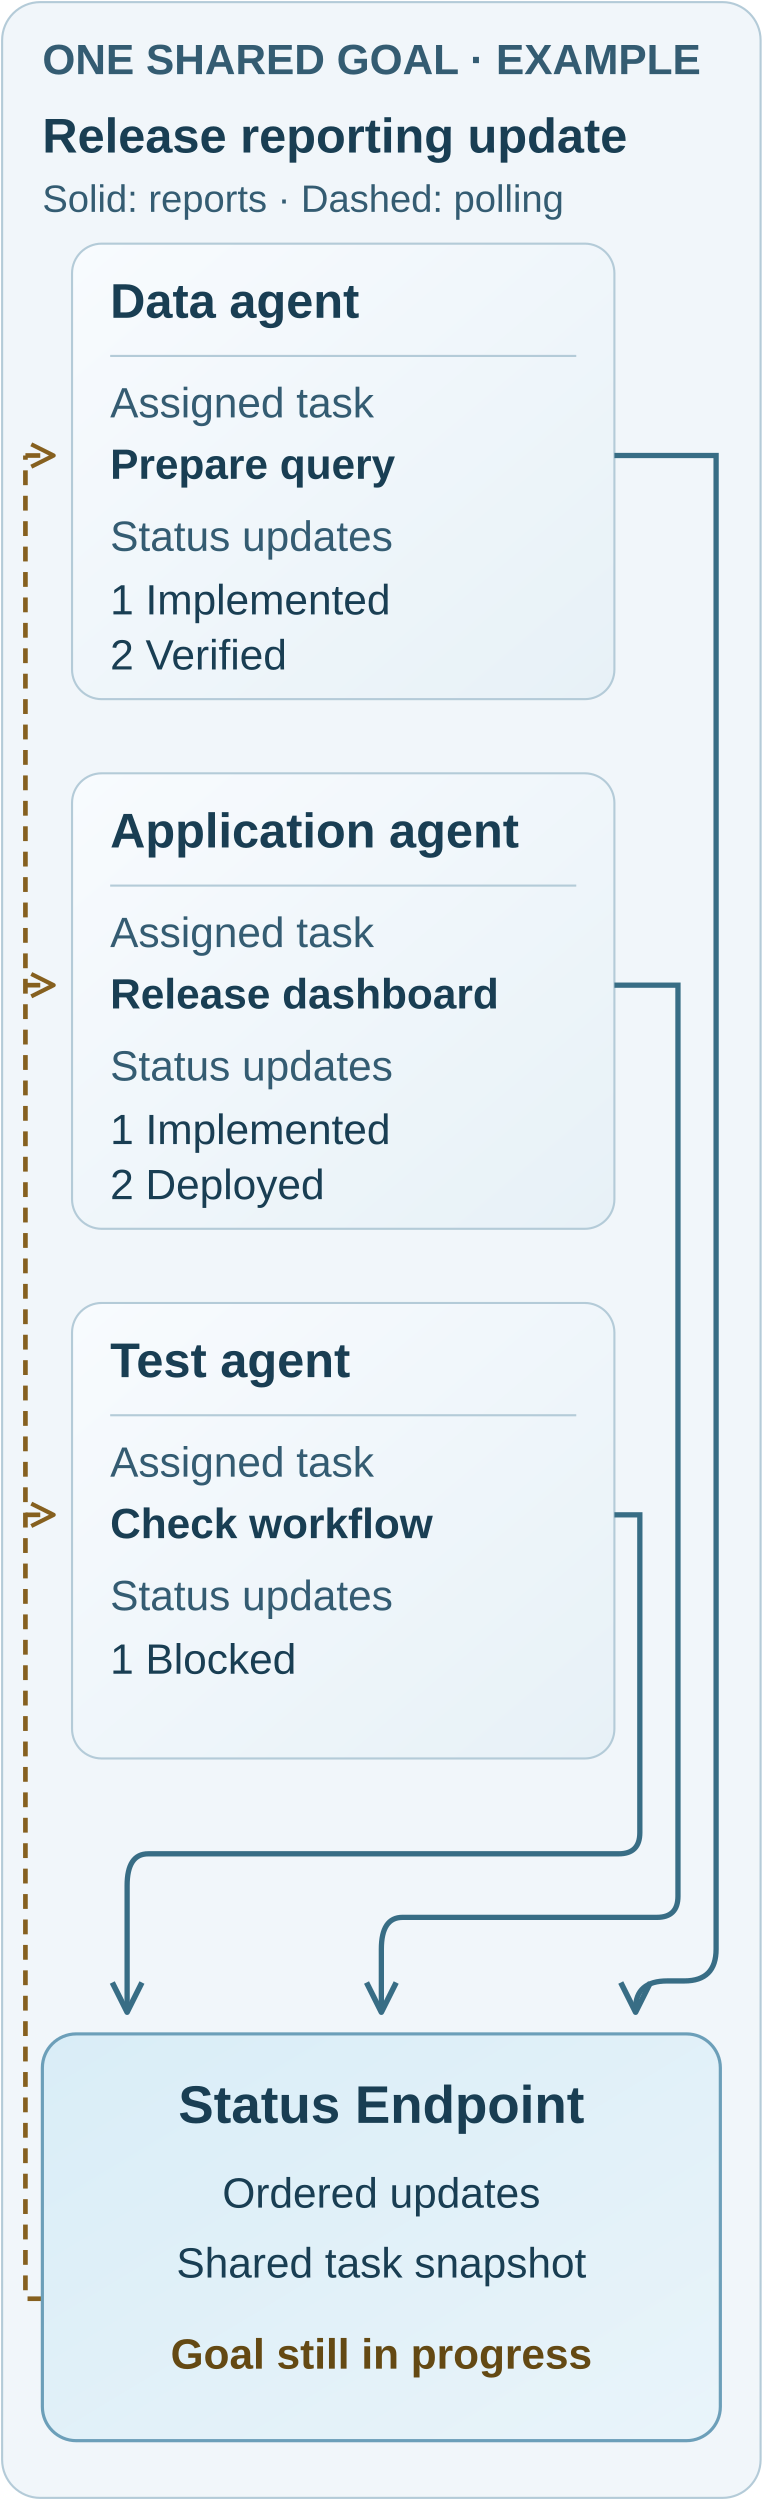
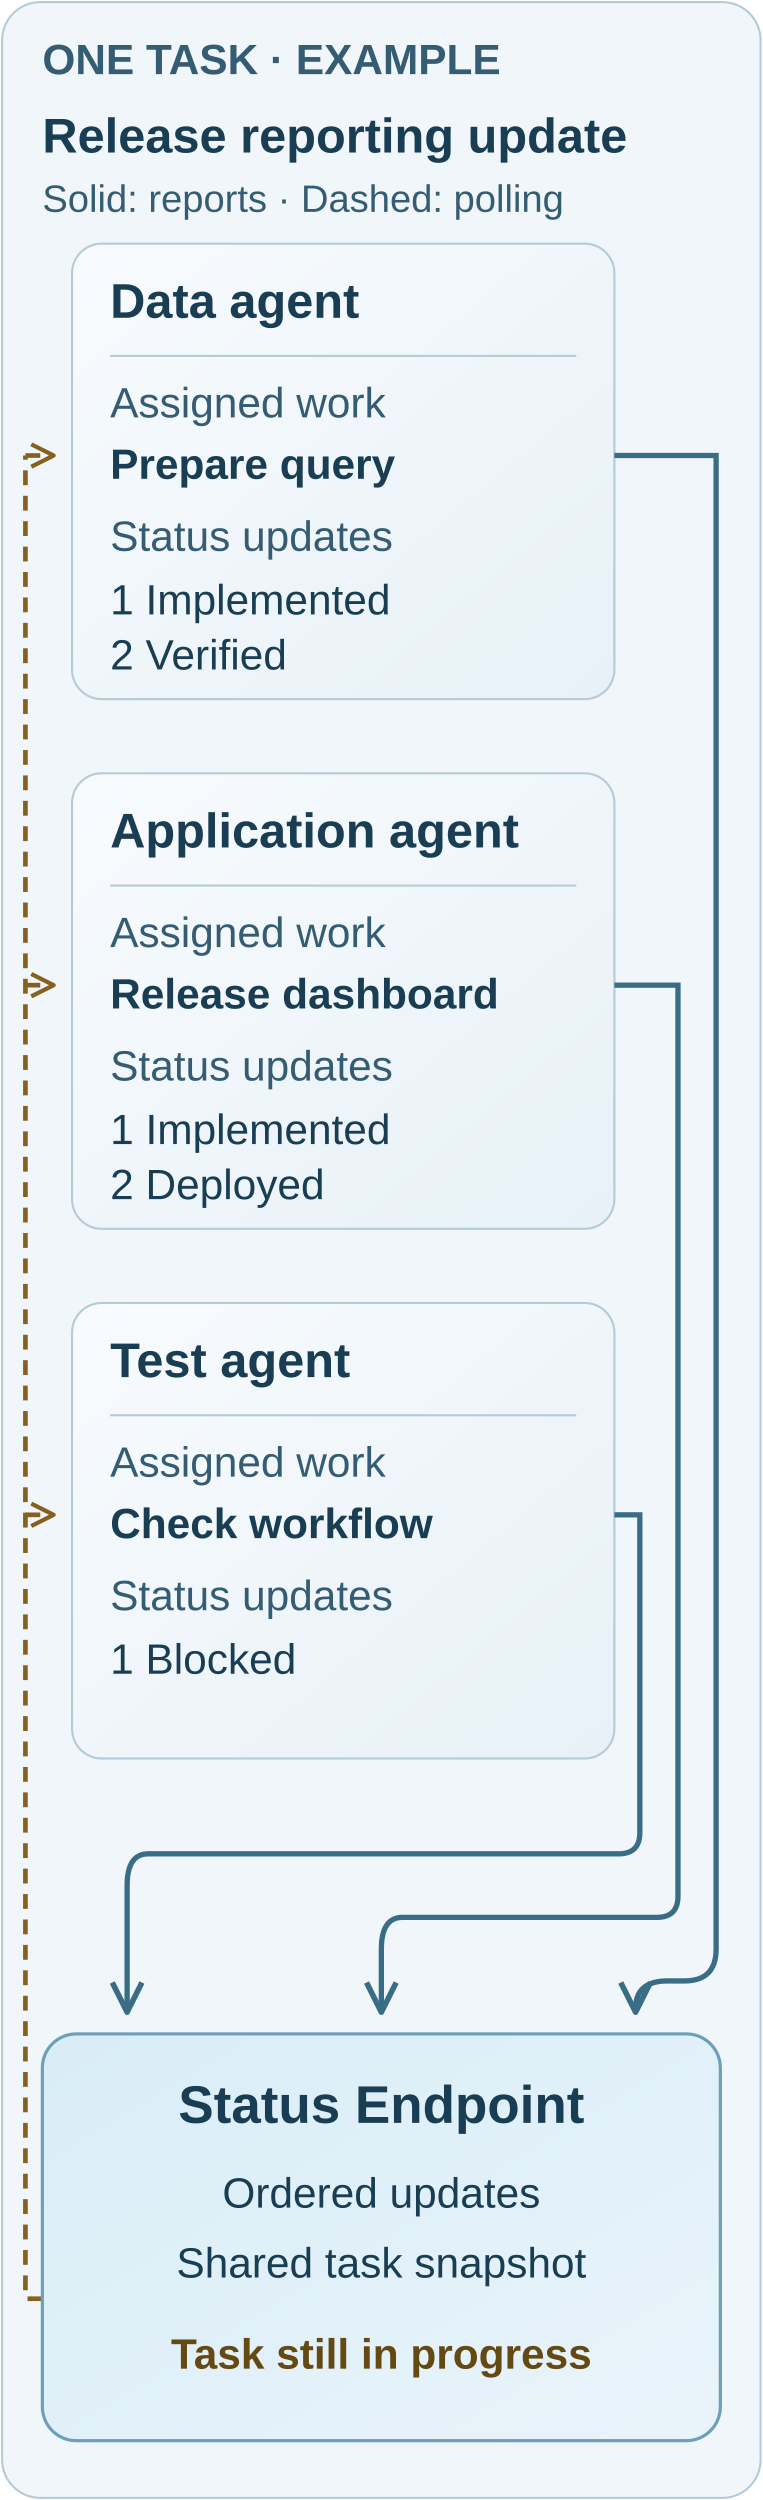
<svg xmlns="http://www.w3.org/2000/svg" width="360" height="1180" viewBox="0 0 360 1180" role="img" aria-labelledby="title desc">
  <defs>
    <linearGradient id="panel" x2="1" y2="1">
      <stop stop-color="#f8fbfe" />
      <stop offset="1" stop-color="#e7f1f7" />
    </linearGradient>
    <linearGradient id="core" x2="1" y2="1">
      <stop stop-color="#d9edf7" />
      <stop offset="1" stop-color="#e9f4fa" />
    </linearGradient>
    <marker id="arrow" viewBox="0 0 10 10" refX="8" refY="5" markerWidth="7" markerHeight="7" orient="auto">
      <path d="M1 1 9 5 1 9" fill="none" stroke="#386d85" stroke-width="1.5" stroke-linejoin="round" />
    </marker>
    <marker id="pollarrow" viewBox="0 0 10 10" refX="8" refY="5" markerWidth="6" markerHeight="6" orient="auto">
      <path d="M1 1 9 5 1 9" fill="none" stroke="#86601f" stroke-width="1.5" stroke-linejoin="round" />
    </marker>
  </defs>
  <style>.edge{fill:none;stroke:#386d85;stroke-width:2.5;marker-end:url(#arrow)}.pollbus,.poll{fill:none;stroke:#86601f;stroke-width:2.2;stroke-dasharray:7 5}.poll{marker-end:url(#pollarrow)}</style>
  <rect x="1" y="1" width="358" height="1178" rx="18" fill="#f1f6fa" stroke="#b4cbd8" />
  <g font-family="Arial, sans-serif" fill="#193e53">
-     <text x="20" y="35" font-size="20" font-weight="700" fill="#345c72">ONE SHARED GOAL · EXAMPLE</text>
+     <text x="20" y="35" font-size="20" font-weight="700" fill="#345c72">ONE TASK · EXAMPLE</text>
    <text x="20" y="72" font-size="23" font-weight="700">Release reporting update</text>
    <text x="20" y="100" font-size="18" fill="#345c72">Solid: reports · Dashed: polling</text>
    <rect x="34" y="115" width="256" height="215" rx="14" fill="url(#panel)" stroke="#b4cbd8" />
    <text x="52" y="150" font-size="23" font-weight="700">Data agent</text>
    <path d="M52 168H272" stroke="#b4cbd8" />
-     <text x="52" y="197" font-size="20" fill="#345c72">Assigned task</text>
+     <text x="52" y="197" font-size="20" fill="#345c72">Assigned work</text>
    <text x="52" y="226" font-size="20" font-weight="700">Prepare query</text>
    <text x="52" y="260" font-size="20" fill="#345c72">Status updates</text>
    <text x="52" y="290" font-size="20">1  Implemented</text>
    <text x="52" y="316" font-size="20">2  Verified</text>
    <rect x="34" y="365" width="256" height="215" rx="14" fill="url(#panel)" stroke="#b4cbd8" />
    <text x="52" y="400" font-size="23" font-weight="700">Application agent</text>
    <path d="M52 418H272" stroke="#b4cbd8" />
-     <text x="52" y="447" font-size="20" fill="#345c72">Assigned task</text>
+     <text x="52" y="447" font-size="20" fill="#345c72">Assigned work</text>
    <text x="52" y="476" font-size="20" font-weight="700">Release dashboard</text>
    <text x="52" y="510" font-size="20" fill="#345c72">Status updates</text>
    <text x="52" y="540" font-size="20">1  Implemented</text>
    <text x="52" y="566" font-size="20">2  Deployed</text>
    <rect x="34" y="615" width="256" height="215" rx="14" fill="url(#panel)" stroke="#b4cbd8" />
    <text x="52" y="650" font-size="23" font-weight="700">Test agent</text>
    <path d="M52 668H272" stroke="#b4cbd8" />
-     <text x="52" y="697" font-size="20" fill="#345c72">Assigned task</text>
+     <text x="52" y="697" font-size="20" fill="#345c72">Assigned work</text>
    <text x="52" y="726" font-size="20" font-weight="700">Check workflow</text>
    <text x="52" y="760" font-size="20" fill="#345c72">Status updates</text>
    <text x="52" y="790" font-size="20">1  Blocked</text>
    <path d="M290 215H338V920Q338 935 323 935H315Q300 935 300 948" class="edge" />
    <path d="M290 465H320V895Q320 905 310 905H190Q180 905 180 920V948" class="edge" />
    <path d="M290 715H302V865Q302 875 292 875H70Q60 875 60 890V948" class="edge" />
    <path d="M20 1085H12V215" class="pollbus" />
    <path d="M12 215H24" class="poll" />
    <path d="M12 465H24" class="poll" />
    <path d="M12 715H24" class="poll" />
    <rect x="20" y="960" width="320" height="192" rx="16" fill="url(#core)" stroke="#6c9fb9" stroke-width="1.5" />
    <g text-anchor="middle">
      <text x="180" y="1002" font-size="25" font-weight="700">Status Endpoint</text>
      <text x="180" y="1042" font-size="20">Ordered updates</text>
      <text x="180" y="1075" font-size="20">Shared task snapshot</text>
-       <text x="180" y="1118" font-size="20" font-weight="700" fill="#644913">Goal still in progress</text>
+       <text x="180" y="1118" font-size="20" font-weight="700" fill="#644913">Task still in progress</text>
    </g>
  </g>
</svg>
